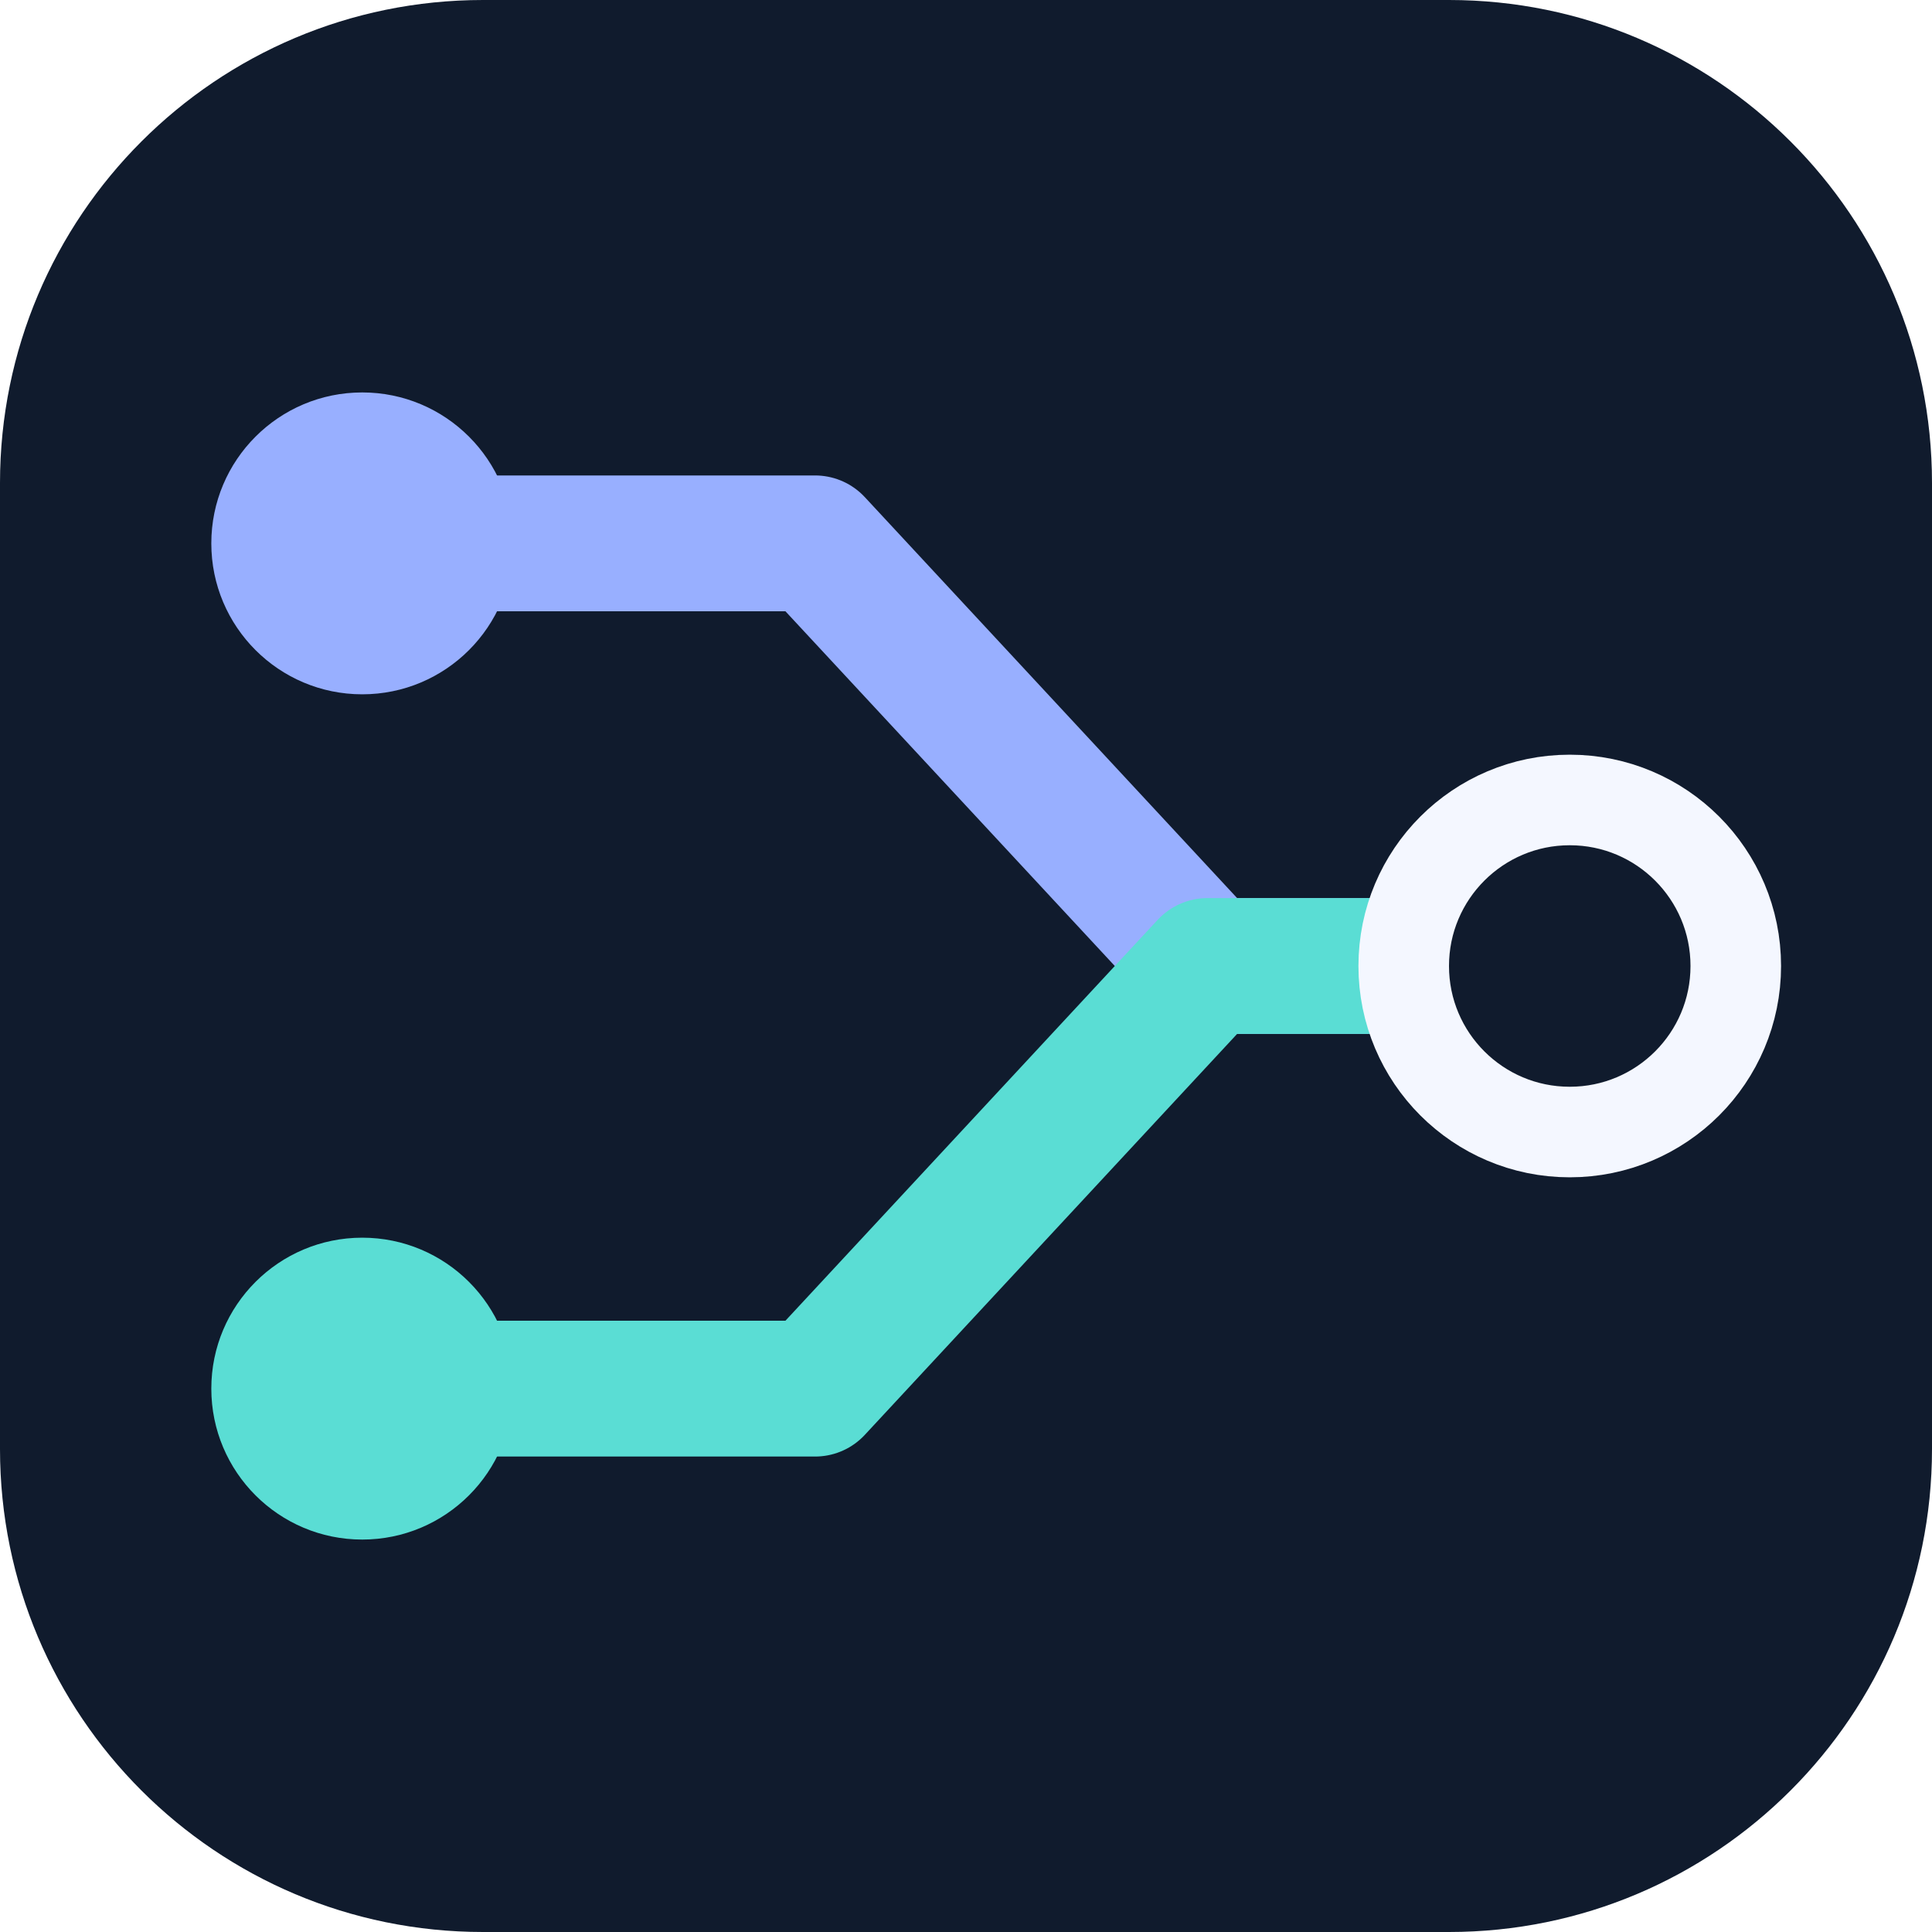
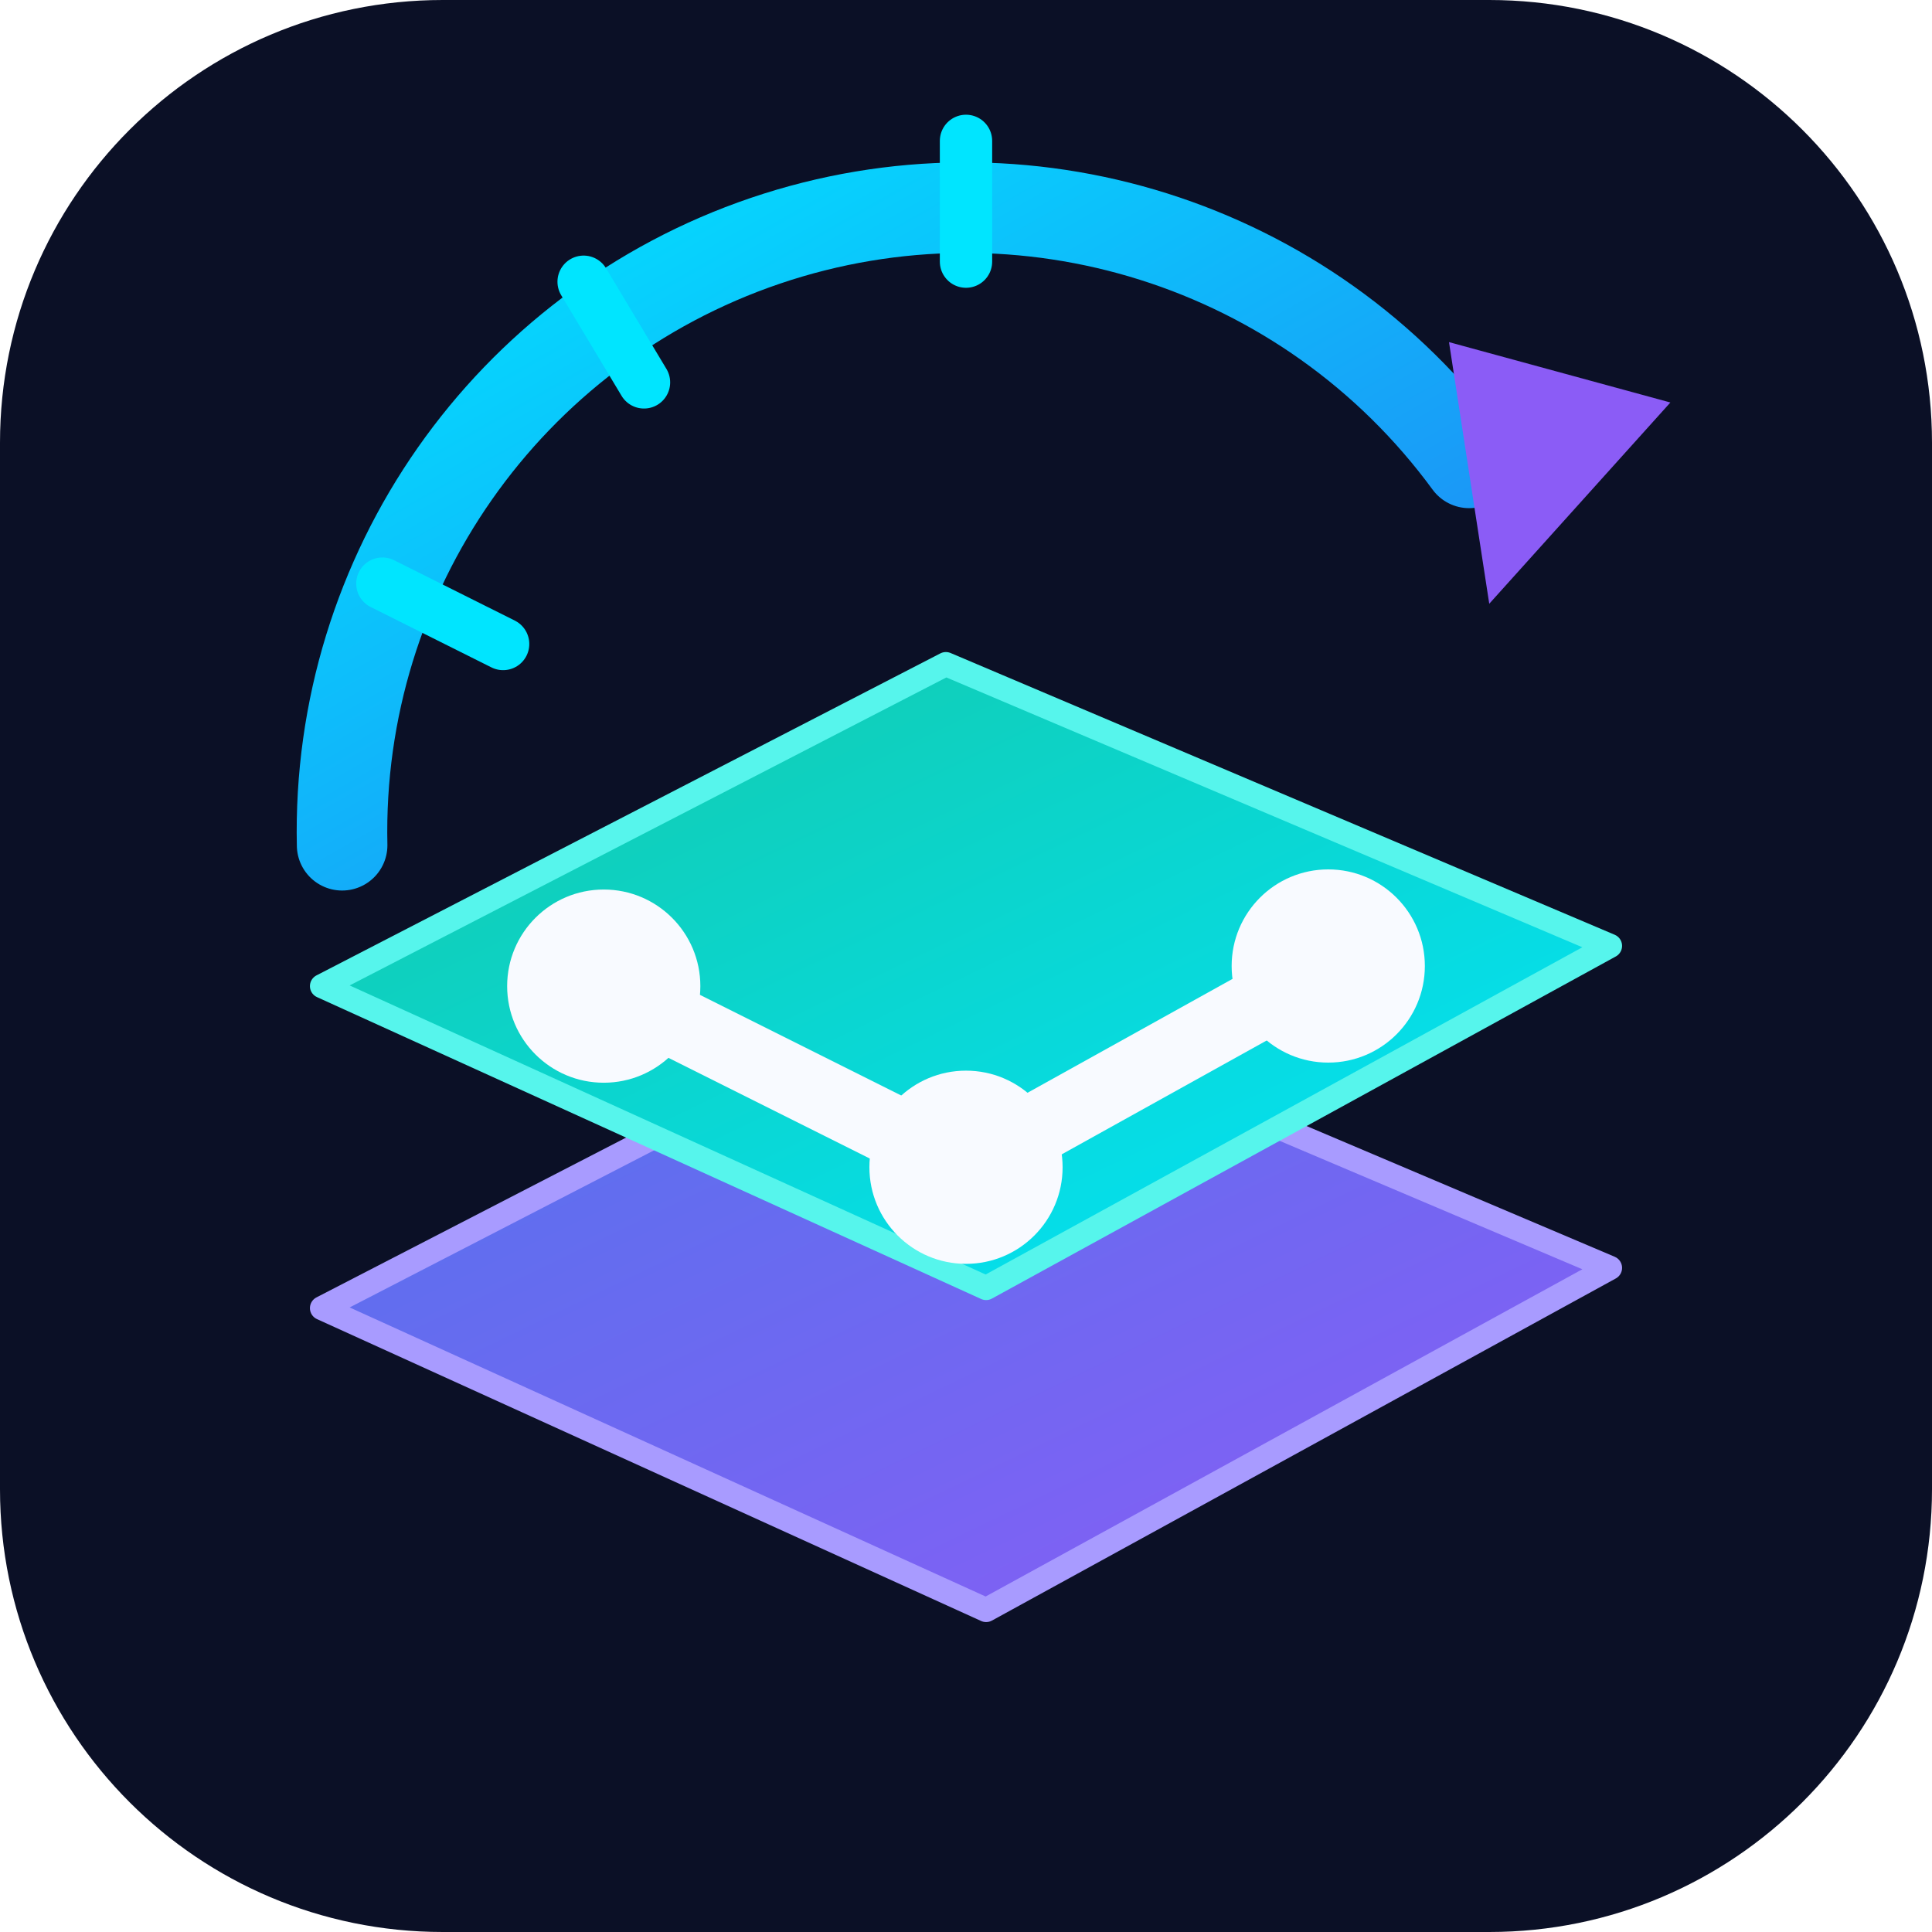
- <svg xmlns="http://www.w3.org/2000/svg" viewBox="0 0 64 64">
-   <rect width="64" height="64" rx="16" fill="#101B2D" />
-   <path d="M12 18h15l13 14h12" fill="none" stroke="#98AFFF" stroke-width="4.5" stroke-linecap="round" stroke-linejoin="round" />
-   <path d="M12 46h15l13-14h12" fill="none" stroke="#5ADDD4" stroke-width="4.5" stroke-linecap="round" stroke-linejoin="round" />
-   <circle cx="12" cy="18" r="5" fill="#98AFFF" />
-   <circle cx="12" cy="46" r="5" fill="#5ADDD4" />
-   <circle cx="52" cy="32" r="5.5" fill="#101B2D" stroke="#F4F7FF" stroke-width="3" />
+ <svg xmlns="http://www.w3.org/2000/svg" viewBox="0 0 96 96">
+   <defs>
+     <linearGradient id="protocol-cyan" x1="0" y1="0" x2="1" y2="1">
+       <stop stop-color="#00E5FF" />
+       <stop offset="1" stop-color="#247CF4" />
+     </linearGradient>
+     <linearGradient id="protocol-teal" x1="0" y1="0" x2="1" y2="1">
+       <stop stop-color="#14C8A6" />
+       <stop offset="1" stop-color="#00E5FF" />
+     </linearGradient>
+     <linearGradient id="protocol-violet" x1="0" y1="0" x2="1" y2="1">
+       <stop stop-color="#5274EC" />
+       <stop offset="1" stop-color="#8B5CF6" />
+     </linearGradient>
+   </defs>
+   <rect width="96" height="96" rx="22" fill="#0B1026" />
+   <path d="M17 42a31 31 0 0 1 56-19" fill="none" stroke="url(#protocol-cyan)" stroke-width="4.5" stroke-linecap="round" />
+   <path d="M48 7v6M29 14l3 5M19 29l6 3" fill="none" stroke="#00E5FF" stroke-width="2.6" stroke-linecap="round" />
+   <path d="M72 17l11 3-9 10z" fill="#8B5CF6" />
+   <path d="M16 65l31-16 33 14-31 17z" fill="url(#protocol-violet)" stroke="#A89BFF" stroke-width="1.2" stroke-linejoin="round" />
+   <path d="M16 49l31-16 33 14-31 17z" fill="url(#protocol-teal)" stroke="#56F5EC" stroke-width="1.2" stroke-linejoin="round" />
+   <path d="M30 49l18 9 18-10" fill="none" stroke="#F8FAFF" stroke-width="3.5" stroke-linecap="round" stroke-linejoin="round" />
+   <circle cx="30" cy="49" r="4.8" fill="#F8FAFF" />
+   <circle cx="48" cy="58" r="4.8" fill="#F8FAFF" />
+   <circle cx="66" cy="48" r="4.8" fill="#F8FAFF" />
</svg>
